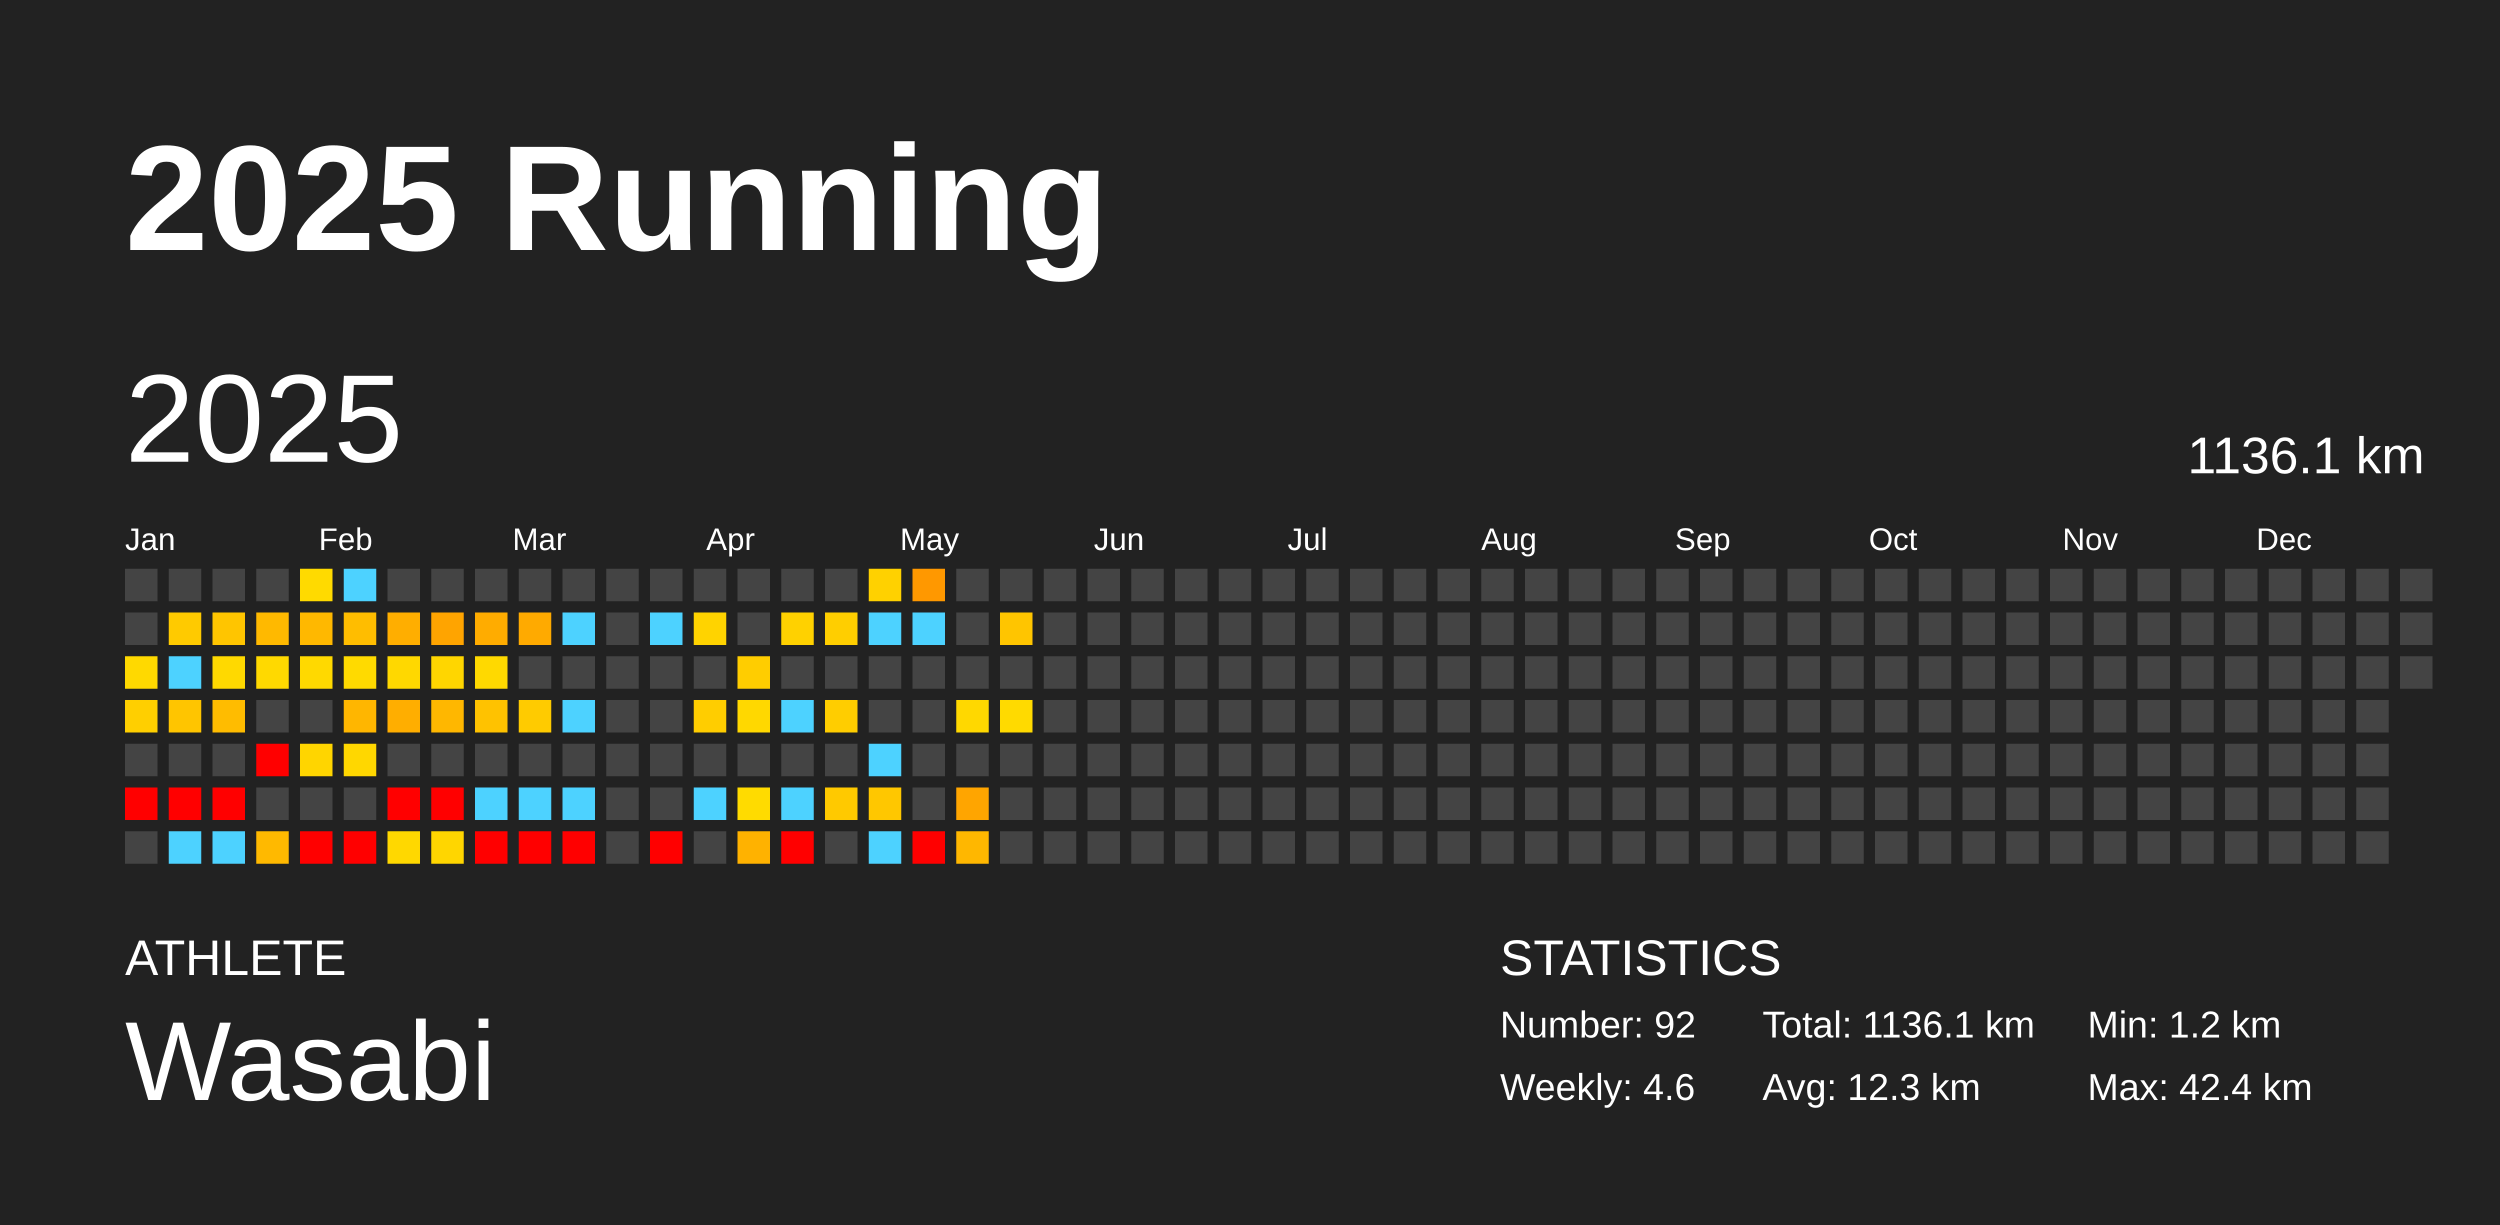
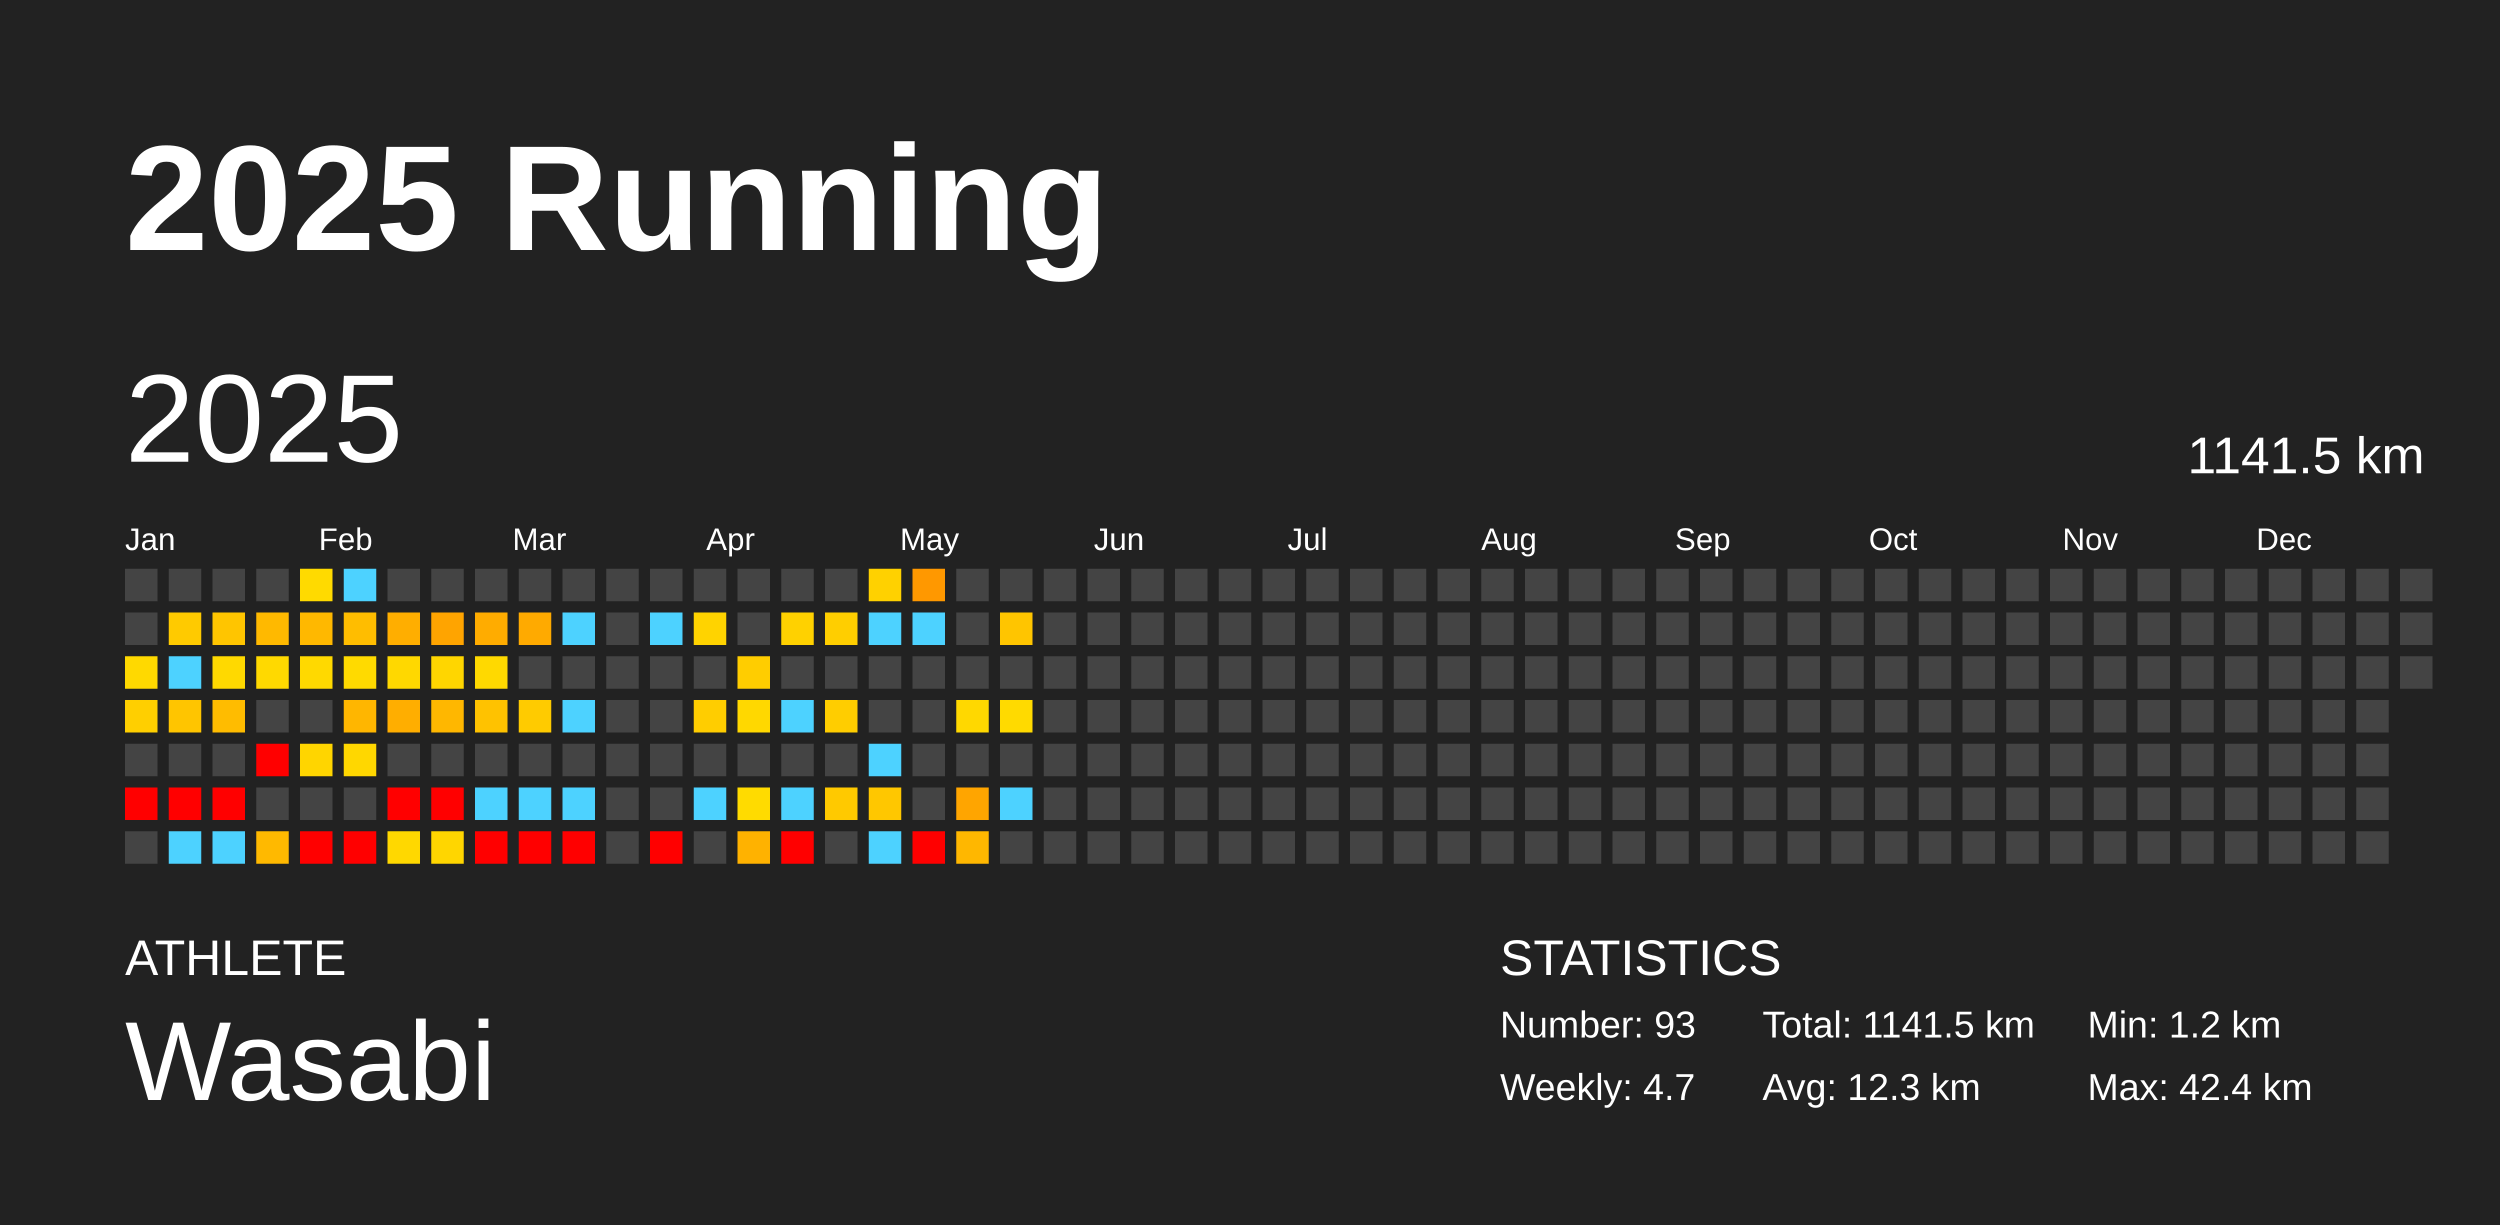
<svg xmlns="http://www.w3.org/2000/svg" baseProfile="full" height="98mm" version="1.1" viewBox="0,0,200,98" width="200mm">
  <defs />
  <rect fill="#222222" height="98" width="200" x="0" y="0" />
  <text fill="#FFFFFF" style="font-size:12px; font-family:Arial; font-weight:bold;" x="10" y="20">2025 Running</text>
  <text fill="#FFFFFF" style="font-size:4px; font-family:Arial" x="10" y="78">ATHLETE</text>
  <text fill="#FFFFFF" style="font-size:9px; font-family:Arial" x="10" y="88">Wasabi</text>
  <text fill="#FFFFFF" style="font-size:4px; font-family:Arial" x="120" y="78">STATISTICS</text>
-   <text fill="#FFFFFF" style="font-size:3px; font-family:Arial" x="120" y="83">Number: 92</text>
-   <text fill="#FFFFFF" style="font-size:3px; font-family:Arial" x="120" y="88">Weekly: 4.6</text>
-   <text fill="#FFFFFF" style="font-size:3px; font-family:Arial" x="141" y="83">Total: 1136.1 km</text>
+   <text fill="#FFFFFF" style="font-size:3px; font-family:Arial" x="120" y="83">Number: 93</text>
+   <text fill="#FFFFFF" style="font-size:3px; font-family:Arial" x="120" y="88">Weekly: 4.7</text>
+   <text fill="#FFFFFF" style="font-size:3px; font-family:Arial" x="141" y="83">Total: 1141.5 km</text>
  <text fill="#FFFFFF" style="font-size:3px; font-family:Arial" x="141" y="88">Avg: 12.3 km</text>
  <text fill="#FFFFFF" style="font-size:3px; font-family:Arial" x="167" y="83">Min: 1.2 km</text>
  <text fill="#FFFFFF" style="font-size:3px; font-family:Arial" x="167" y="88">Max: 42.4 km</text>
  <text dominant-baseline="hanging" fill="#FFFFFF" style="font-size:10.0px; font-family:Arial;" x="10" y="30">2025</text>
-   <text dominant-baseline="hanging" fill="#FFFFFF" style="font-size:4.125px; font-family:Arial;" x="175" y="35">1136.1 km</text>
+   <text dominant-baseline="hanging" fill="#FFFFFF" style="font-size:4.125px; font-family:Arial;" x="175" y="35">1141.5 km</text>
  <text fill="#FFFFFF" style="font-size:2.5px; font-family:Arial" x="10.0" y="44">Jan</text>
  <text fill="#FFFFFF" style="font-size:2.5px; font-family:Arial" x="25.5" y="44">Feb</text>
  <text fill="#FFFFFF" style="font-size:2.5px; font-family:Arial" x="41.0" y="44">Mar</text>
  <text fill="#FFFFFF" style="font-size:2.5px; font-family:Arial" x="56.5" y="44">Apr</text>
  <text fill="#FFFFFF" style="font-size:2.5px; font-family:Arial" x="72.0" y="44">May</text>
  <text fill="#FFFFFF" style="font-size:2.5px; font-family:Arial" x="87.5" y="44">Jun</text>
  <text fill="#FFFFFF" style="font-size:2.5px; font-family:Arial" x="103.0" y="44">Jul</text>
  <text fill="#FFFFFF" style="font-size:2.5px; font-family:Arial" x="118.5" y="44">Aug</text>
  <text fill="#FFFFFF" style="font-size:2.5px; font-family:Arial" x="134.0" y="44">Sep</text>
  <text fill="#FFFFFF" style="font-size:2.5px; font-family:Arial" x="149.5" y="44">Oct</text>
  <text fill="#FFFFFF" style="font-size:2.5px; font-family:Arial" x="165.0" y="44">Nov</text>
  <text fill="#FFFFFF" style="font-size:2.5px; font-family:Arial" x="180.5" y="44">Dec</text>
  <rect fill="#444444" height="2.6" width="2.6" x="10.0" y="45.5" />
  <rect fill="#444444" height="2.6" width="2.6" x="10.0" y="49.0" />
  <rect fill="#ffd900" height="2.6" width="2.6" x="10.0" y="52.5" />
  <rect fill="#ffcf00" height="2.6" width="2.6" x="10.0" y="56.0" />
  <rect fill="#444444" height="2.6" width="2.6" x="10.0" y="59.5" />
  <rect fill="red" height="2.6" width="2.6" x="10.0" y="63.0" />
  <rect fill="#444444" height="2.6" width="2.6" x="10.0" y="66.5" />
  <rect fill="#444444" height="2.6" width="2.6" x="13.5" y="45.5" />
  <rect fill="#ffca00" height="2.6" width="2.6" x="13.5" y="49.0" />
  <rect fill="#4dd2ff" height="2.6" width="2.6" x="13.5" y="52.5" />
  <rect fill="#ffc500" height="2.6" width="2.6" x="13.5" y="56.0" />
  <rect fill="#444444" height="2.6" width="2.6" x="13.5" y="59.5" />
  <rect fill="red" height="2.6" width="2.6" x="13.5" y="63.0" />
  <rect fill="#4dd2ff" height="2.6" width="2.6" x="13.5" y="66.5" />
  <rect fill="#444444" height="2.6" width="2.6" x="17.0" y="45.5" />
  <rect fill="#ffc500" height="2.6" width="2.6" x="17.0" y="49.0" />
  <rect fill="#ffd900" height="2.6" width="2.6" x="17.0" y="52.5" />
  <rect fill="#ffbc00" height="2.6" width="2.6" x="17.0" y="56.0" />
  <rect fill="#444444" height="2.6" width="2.6" x="17.0" y="59.5" />
  <rect fill="red" height="2.6" width="2.6" x="17.0" y="63.0" />
  <rect fill="#4dd2ff" height="2.6" width="2.6" x="17.0" y="66.5" />
  <rect fill="#444444" height="2.6" width="2.6" x="20.5" y="45.5" />
  <rect fill="#ffb900" height="2.6" width="2.6" x="20.5" y="49.0" />
  <rect fill="#ffd900" height="2.6" width="2.6" x="20.5" y="52.5" />
  <rect fill="#444444" height="2.6" width="2.6" x="20.5" y="56.0" />
  <rect fill="red" height="2.6" width="2.6" x="20.5" y="59.5" />
  <rect fill="#444444" height="2.6" width="2.6" x="20.5" y="63.0" />
  <rect fill="#ffb900" height="2.6" width="2.6" x="20.5" y="66.5" />
  <rect fill="#ffda00" height="2.6" width="2.6" x="24.0" y="45.5" />
  <rect fill="#ffb800" height="2.6" width="2.6" x="24.0" y="49.0" />
  <rect fill="#ffd900" height="2.6" width="2.6" x="24.0" y="52.5" />
  <rect fill="#444444" height="2.6" width="2.6" x="24.0" y="56.0" />
  <rect fill="#ffd500" height="2.6" width="2.6" x="24.0" y="59.5" />
  <rect fill="#444444" height="2.6" width="2.6" x="24.0" y="63.0" />
  <rect fill="red" height="2.6" width="2.6" x="24.0" y="66.5" />
  <rect fill="#4dd2ff" height="2.6" width="2.6" x="27.5" y="45.5" />
  <rect fill="#ffbd00" height="2.6" width="2.6" x="27.5" y="49.0" />
  <rect fill="#ffda00" height="2.6" width="2.6" x="27.5" y="52.5" />
  <rect fill="#ffb600" height="2.6" width="2.6" x="27.5" y="56.0" />
  <rect fill="#ffd700" height="2.6" width="2.6" x="27.5" y="59.5" />
  <rect fill="#444444" height="2.6" width="2.6" x="27.5" y="63.0" />
  <rect fill="red" height="2.6" width="2.6" x="27.5" y="66.5" />
  <rect fill="#444444" height="2.6" width="2.6" x="31.0" y="45.5" />
  <rect fill="#ffae00" height="2.6" width="2.6" x="31.0" y="49.0" />
  <rect fill="#ffd800" height="2.6" width="2.6" x="31.0" y="52.5" />
  <rect fill="#ffae00" height="2.6" width="2.6" x="31.0" y="56.0" />
  <rect fill="#444444" height="2.6" width="2.6" x="31.0" y="59.5" />
  <rect fill="red" height="2.6" width="2.6" x="31.0" y="63.0" />
  <rect fill="#ffd800" height="2.6" width="2.6" x="31.0" y="66.5" />
  <rect fill="#444444" height="2.6" width="2.6" x="34.5" y="45.5" />
  <rect fill="#ffa400" height="2.6" width="2.6" x="34.5" y="49.0" />
  <rect fill="#ffd600" height="2.6" width="2.6" x="34.5" y="52.5" />
  <rect fill="#ffb700" height="2.6" width="2.6" x="34.5" y="56.0" />
  <rect fill="#444444" height="2.6" width="2.6" x="34.5" y="59.5" />
  <rect fill="red" height="2.6" width="2.6" x="34.5" y="63.0" />
  <rect fill="#ffd600" height="2.6" width="2.6" x="34.5" y="66.5" />
  <rect fill="#444444" height="2.6" width="2.6" x="38.0" y="45.5" />
  <rect fill="#ffac00" height="2.6" width="2.6" x="38.0" y="49.0" />
  <rect fill="#ffd900" height="2.6" width="2.6" x="38.0" y="52.5" />
  <rect fill="#ffc200" height="2.6" width="2.6" x="38.0" y="56.0" />
  <rect fill="#444444" height="2.6" width="2.6" x="38.0" y="59.5" />
  <rect fill="#4dd2ff" height="2.6" width="2.6" x="38.0" y="63.0" />
  <rect fill="red" height="2.6" width="2.6" x="38.0" y="66.5" />
  <rect fill="#444444" height="2.6" width="2.6" x="41.5" y="45.5" />
  <rect fill="#ffaa00" height="2.6" width="2.6" x="41.5" y="49.0" />
  <rect fill="#444444" height="2.6" width="2.6" x="41.5" y="52.5" />
  <rect fill="#ffcb00" height="2.6" width="2.6" x="41.5" y="56.0" />
  <rect fill="#444444" height="2.6" width="2.6" x="41.5" y="59.5" />
  <rect fill="#4dd2ff" height="2.6" width="2.6" x="41.5" y="63.0" />
  <rect fill="red" height="2.6" width="2.6" x="41.5" y="66.5" />
  <rect fill="#444444" height="2.6" width="2.6" x="45.0" y="45.5" />
  <rect fill="#4dd2ff" height="2.6" width="2.6" x="45.0" y="49.0" />
  <rect fill="#444444" height="2.6" width="2.6" x="45.0" y="52.5" />
  <rect fill="#4dd2ff" height="2.6" width="2.6" x="45.0" y="56.0" />
  <rect fill="#444444" height="2.6" width="2.6" x="45.0" y="59.5" />
  <rect fill="#4dd2ff" height="2.6" width="2.6" x="45.0" y="63.0" />
  <rect fill="red" height="2.6" width="2.6" x="45.0" y="66.5" />
  <rect fill="#444444" height="2.6" width="2.6" x="48.5" y="45.5" />
  <rect fill="#444444" height="2.6" width="2.6" x="48.5" y="49.0" />
  <rect fill="#444444" height="2.6" width="2.6" x="48.5" y="52.5" />
  <rect fill="#444444" height="2.6" width="2.6" x="48.5" y="56.0" />
  <rect fill="#444444" height="2.6" width="2.6" x="48.5" y="59.5" />
  <rect fill="#444444" height="2.6" width="2.6" x="48.5" y="63.0" />
  <rect fill="#444444" height="2.6" width="2.6" x="48.5" y="66.5" />
  <rect fill="#444444" height="2.6" width="2.6" x="52.0" y="45.5" />
  <rect fill="#4dd2ff" height="2.6" width="2.6" x="52.0" y="49.0" />
  <rect fill="#444444" height="2.6" width="2.6" x="52.0" y="52.5" />
  <rect fill="#444444" height="2.6" width="2.6" x="52.0" y="56.0" />
  <rect fill="#444444" height="2.6" width="2.6" x="52.0" y="59.5" />
  <rect fill="#444444" height="2.6" width="2.6" x="52.0" y="63.0" />
  <rect fill="red" height="2.6" width="2.6" x="52.0" y="66.5" />
  <rect fill="#444444" height="2.6" width="2.6" x="55.5" y="45.5" />
  <rect fill="#ffd300" height="2.6" width="2.6" x="55.5" y="49.0" />
  <rect fill="#444444" height="2.6" width="2.6" x="55.5" y="52.5" />
  <rect fill="#ffcd00" height="2.6" width="2.6" x="55.5" y="56.0" />
  <rect fill="#444444" height="2.6" width="2.6" x="55.5" y="59.5" />
  <rect fill="#4dd2ff" height="2.6" width="2.6" x="55.5" y="63.0" />
  <rect fill="#444444" height="2.6" width="2.6" x="55.5" y="66.5" />
  <rect fill="#444444" height="2.6" width="2.6" x="59.0" y="45.5" />
  <rect fill="#444444" height="2.6" width="2.6" x="59.0" y="49.0" />
  <rect fill="#ffcd00" height="2.6" width="2.6" x="59.0" y="52.5" />
  <rect fill="#ffd800" height="2.6" width="2.6" x="59.0" y="56.0" />
  <rect fill="#444444" height="2.6" width="2.6" x="59.0" y="59.5" />
  <rect fill="#ffdb00" height="2.6" width="2.6" x="59.0" y="63.0" />
  <rect fill="#ffb200" height="2.6" width="2.6" x="59.0" y="66.5" />
  <rect fill="#444444" height="2.6" width="2.6" x="62.5" y="45.5" />
  <rect fill="#ffd100" height="2.6" width="2.6" x="62.5" y="49.0" />
  <rect fill="#444444" height="2.6" width="2.6" x="62.5" y="52.5" />
  <rect fill="#4dd2ff" height="2.6" width="2.6" x="62.5" y="56.0" />
  <rect fill="#444444" height="2.6" width="2.6" x="62.5" y="59.5" />
  <rect fill="#4dd2ff" height="2.6" width="2.6" x="62.5" y="63.0" />
  <rect fill="red" height="2.6" width="2.6" x="62.5" y="66.5" />
  <rect fill="#444444" height="2.6" width="2.6" x="66.0" y="45.5" />
  <rect fill="#ffce00" height="2.6" width="2.6" x="66.0" y="49.0" />
  <rect fill="#444444" height="2.6" width="2.6" x="66.0" y="52.5" />
  <rect fill="#ffcd00" height="2.6" width="2.6" x="66.0" y="56.0" />
  <rect fill="#444444" height="2.6" width="2.6" x="66.0" y="59.5" />
  <rect fill="#ffc900" height="2.6" width="2.6" x="66.0" y="63.0" />
  <rect fill="#444444" height="2.6" width="2.6" x="66.0" y="66.5" />
  <rect fill="#ffd100" height="2.6" width="2.6" x="69.5" y="45.5" />
  <rect fill="#4dd2ff" height="2.6" width="2.6" x="69.5" y="49.0" />
  <rect fill="#444444" height="2.6" width="2.6" x="69.5" y="52.5" />
  <rect fill="#444444" height="2.6" width="2.6" x="69.5" y="56.0" />
  <rect fill="#4dd2ff" height="2.6" width="2.6" x="69.5" y="59.5" />
  <rect fill="#ffc700" height="2.6" width="2.6" x="69.5" y="63.0" />
  <rect fill="#4dd2ff" height="2.6" width="2.6" x="69.5" y="66.5" />
  <rect fill="#ff9800" height="2.6" width="2.6" x="73.0" y="45.5" />
  <rect fill="#4dd2ff" height="2.6" width="2.6" x="73.0" y="49.0" />
  <rect fill="#444444" height="2.6" width="2.6" x="73.0" y="52.5" />
  <rect fill="#444444" height="2.6" width="2.6" x="73.0" y="56.0" />
  <rect fill="#444444" height="2.6" width="2.6" x="73.0" y="59.5" />
  <rect fill="#444444" height="2.6" width="2.6" x="73.0" y="63.0" />
  <rect fill="red" height="2.6" width="2.6" x="73.0" y="66.5" />
  <rect fill="#444444" height="2.6" width="2.6" x="76.5" y="45.5" />
  <rect fill="#444444" height="2.6" width="2.6" x="76.5" y="49.0" />
  <rect fill="#444444" height="2.6" width="2.6" x="76.5" y="52.5" />
  <rect fill="#ffd800" height="2.6" width="2.6" x="76.5" y="56.0" />
  <rect fill="#444444" height="2.6" width="2.6" x="76.5" y="59.5" />
  <rect fill="#ffa500" height="2.6" width="2.6" x="76.5" y="63.0" />
  <rect fill="#ffb700" height="2.6" width="2.6" x="76.5" y="66.5" />
  <rect fill="#444444" height="2.6" width="2.6" x="80.0" y="45.5" />
  <rect fill="#ffc500" height="2.6" width="2.6" x="80.0" y="49.0" />
  <rect fill="#444444" height="2.6" width="2.6" x="80.0" y="52.5" />
  <rect fill="#ffda00" height="2.6" width="2.6" x="80.0" y="56.0" />
  <rect fill="#444444" height="2.6" width="2.6" x="80.0" y="59.5" />
-   <rect fill="#444444" height="2.6" width="2.6" x="80.0" y="63.0" />
+   <rect fill="#4dd2ff" height="2.6" width="2.6" x="80.0" y="63.0" />
  <rect fill="#444444" height="2.6" width="2.6" x="80.0" y="66.5" />
  <rect fill="#444444" height="2.6" width="2.6" x="83.5" y="45.5" />
  <rect fill="#444444" height="2.6" width="2.6" x="83.5" y="49.0" />
  <rect fill="#444444" height="2.6" width="2.6" x="83.5" y="52.5" />
  <rect fill="#444444" height="2.6" width="2.6" x="83.5" y="56.0" />
  <rect fill="#444444" height="2.6" width="2.6" x="83.5" y="59.5" />
  <rect fill="#444444" height="2.6" width="2.6" x="83.5" y="63.0" />
  <rect fill="#444444" height="2.6" width="2.6" x="83.5" y="66.5" />
  <rect fill="#444444" height="2.6" width="2.6" x="87.0" y="45.5" />
  <rect fill="#444444" height="2.6" width="2.6" x="87.0" y="49.0" />
  <rect fill="#444444" height="2.6" width="2.6" x="87.0" y="52.5" />
  <rect fill="#444444" height="2.6" width="2.6" x="87.0" y="56.0" />
  <rect fill="#444444" height="2.6" width="2.6" x="87.0" y="59.5" />
  <rect fill="#444444" height="2.6" width="2.6" x="87.0" y="63.0" />
  <rect fill="#444444" height="2.6" width="2.6" x="87.0" y="66.5" />
  <rect fill="#444444" height="2.6" width="2.6" x="90.5" y="45.5" />
  <rect fill="#444444" height="2.6" width="2.6" x="90.5" y="49.0" />
  <rect fill="#444444" height="2.6" width="2.6" x="90.5" y="52.5" />
  <rect fill="#444444" height="2.6" width="2.6" x="90.5" y="56.0" />
  <rect fill="#444444" height="2.6" width="2.6" x="90.5" y="59.5" />
  <rect fill="#444444" height="2.6" width="2.6" x="90.5" y="63.0" />
  <rect fill="#444444" height="2.6" width="2.6" x="90.5" y="66.5" />
  <rect fill="#444444" height="2.6" width="2.6" x="94.0" y="45.5" />
  <rect fill="#444444" height="2.6" width="2.6" x="94.0" y="49.0" />
  <rect fill="#444444" height="2.6" width="2.6" x="94.0" y="52.5" />
  <rect fill="#444444" height="2.6" width="2.6" x="94.0" y="56.0" />
  <rect fill="#444444" height="2.6" width="2.6" x="94.0" y="59.5" />
  <rect fill="#444444" height="2.6" width="2.6" x="94.0" y="63.0" />
  <rect fill="#444444" height="2.6" width="2.6" x="94.0" y="66.5" />
  <rect fill="#444444" height="2.6" width="2.6" x="97.5" y="45.5" />
  <rect fill="#444444" height="2.6" width="2.6" x="97.5" y="49.0" />
  <rect fill="#444444" height="2.6" width="2.6" x="97.5" y="52.5" />
  <rect fill="#444444" height="2.6" width="2.6" x="97.5" y="56.0" />
  <rect fill="#444444" height="2.6" width="2.6" x="97.5" y="59.5" />
  <rect fill="#444444" height="2.6" width="2.6" x="97.5" y="63.0" />
  <rect fill="#444444" height="2.6" width="2.6" x="97.5" y="66.5" />
  <rect fill="#444444" height="2.6" width="2.6" x="101.0" y="45.5" />
  <rect fill="#444444" height="2.6" width="2.6" x="101.0" y="49.0" />
  <rect fill="#444444" height="2.6" width="2.6" x="101.0" y="52.5" />
  <rect fill="#444444" height="2.6" width="2.6" x="101.0" y="56.0" />
  <rect fill="#444444" height="2.6" width="2.6" x="101.0" y="59.5" />
  <rect fill="#444444" height="2.6" width="2.6" x="101.0" y="63.0" />
  <rect fill="#444444" height="2.6" width="2.6" x="101.0" y="66.5" />
  <rect fill="#444444" height="2.6" width="2.6" x="104.5" y="45.5" />
  <rect fill="#444444" height="2.6" width="2.6" x="104.5" y="49.0" />
  <rect fill="#444444" height="2.6" width="2.6" x="104.5" y="52.5" />
  <rect fill="#444444" height="2.6" width="2.6" x="104.5" y="56.0" />
  <rect fill="#444444" height="2.6" width="2.6" x="104.5" y="59.5" />
  <rect fill="#444444" height="2.6" width="2.6" x="104.5" y="63.0" />
  <rect fill="#444444" height="2.6" width="2.6" x="104.5" y="66.5" />
  <rect fill="#444444" height="2.6" width="2.6" x="108.0" y="45.5" />
  <rect fill="#444444" height="2.6" width="2.6" x="108.0" y="49.0" />
  <rect fill="#444444" height="2.6" width="2.6" x="108.0" y="52.5" />
  <rect fill="#444444" height="2.6" width="2.6" x="108.0" y="56.0" />
  <rect fill="#444444" height="2.6" width="2.6" x="108.0" y="59.5" />
  <rect fill="#444444" height="2.6" width="2.6" x="108.0" y="63.0" />
  <rect fill="#444444" height="2.6" width="2.6" x="108.0" y="66.5" />
  <rect fill="#444444" height="2.6" width="2.6" x="111.5" y="45.5" />
  <rect fill="#444444" height="2.6" width="2.6" x="111.5" y="49.0" />
  <rect fill="#444444" height="2.6" width="2.6" x="111.5" y="52.5" />
  <rect fill="#444444" height="2.6" width="2.6" x="111.5" y="56.0" />
  <rect fill="#444444" height="2.6" width="2.6" x="111.5" y="59.5" />
  <rect fill="#444444" height="2.6" width="2.6" x="111.5" y="63.0" />
  <rect fill="#444444" height="2.6" width="2.6" x="111.5" y="66.5" />
  <rect fill="#444444" height="2.6" width="2.6" x="115.0" y="45.5" />
  <rect fill="#444444" height="2.6" width="2.6" x="115.0" y="49.0" />
  <rect fill="#444444" height="2.6" width="2.6" x="115.0" y="52.5" />
  <rect fill="#444444" height="2.6" width="2.6" x="115.0" y="56.0" />
  <rect fill="#444444" height="2.6" width="2.6" x="115.0" y="59.5" />
  <rect fill="#444444" height="2.6" width="2.6" x="115.0" y="63.0" />
  <rect fill="#444444" height="2.6" width="2.6" x="115.0" y="66.5" />
  <rect fill="#444444" height="2.6" width="2.6" x="118.5" y="45.5" />
  <rect fill="#444444" height="2.6" width="2.6" x="118.5" y="49.0" />
  <rect fill="#444444" height="2.6" width="2.6" x="118.5" y="52.5" />
  <rect fill="#444444" height="2.6" width="2.6" x="118.5" y="56.0" />
  <rect fill="#444444" height="2.6" width="2.6" x="118.5" y="59.5" />
  <rect fill="#444444" height="2.6" width="2.6" x="118.5" y="63.0" />
  <rect fill="#444444" height="2.6" width="2.6" x="118.5" y="66.5" />
  <rect fill="#444444" height="2.6" width="2.6" x="122.0" y="45.5" />
  <rect fill="#444444" height="2.6" width="2.6" x="122.0" y="49.0" />
  <rect fill="#444444" height="2.6" width="2.6" x="122.0" y="52.5" />
  <rect fill="#444444" height="2.6" width="2.6" x="122.0" y="56.0" />
  <rect fill="#444444" height="2.6" width="2.6" x="122.0" y="59.5" />
  <rect fill="#444444" height="2.6" width="2.6" x="122.0" y="63.0" />
  <rect fill="#444444" height="2.6" width="2.6" x="122.0" y="66.5" />
  <rect fill="#444444" height="2.6" width="2.6" x="125.5" y="45.5" />
  <rect fill="#444444" height="2.6" width="2.6" x="125.5" y="49.0" />
  <rect fill="#444444" height="2.6" width="2.6" x="125.5" y="52.5" />
  <rect fill="#444444" height="2.6" width="2.6" x="125.5" y="56.0" />
  <rect fill="#444444" height="2.6" width="2.6" x="125.5" y="59.5" />
  <rect fill="#444444" height="2.6" width="2.6" x="125.5" y="63.0" />
  <rect fill="#444444" height="2.6" width="2.6" x="125.5" y="66.5" />
  <rect fill="#444444" height="2.6" width="2.6" x="129.0" y="45.5" />
  <rect fill="#444444" height="2.6" width="2.6" x="129.0" y="49.0" />
  <rect fill="#444444" height="2.6" width="2.6" x="129.0" y="52.5" />
  <rect fill="#444444" height="2.6" width="2.6" x="129.0" y="56.0" />
  <rect fill="#444444" height="2.6" width="2.6" x="129.0" y="59.5" />
  <rect fill="#444444" height="2.6" width="2.6" x="129.0" y="63.0" />
  <rect fill="#444444" height="2.6" width="2.6" x="129.0" y="66.5" />
  <rect fill="#444444" height="2.6" width="2.6" x="132.5" y="45.5" />
  <rect fill="#444444" height="2.6" width="2.6" x="132.5" y="49.0" />
  <rect fill="#444444" height="2.6" width="2.6" x="132.5" y="52.5" />
  <rect fill="#444444" height="2.6" width="2.6" x="132.5" y="56.0" />
  <rect fill="#444444" height="2.6" width="2.6" x="132.5" y="59.5" />
  <rect fill="#444444" height="2.6" width="2.6" x="132.5" y="63.0" />
  <rect fill="#444444" height="2.6" width="2.6" x="132.5" y="66.5" />
  <rect fill="#444444" height="2.6" width="2.6" x="136.0" y="45.5" />
  <rect fill="#444444" height="2.6" width="2.6" x="136.0" y="49.0" />
  <rect fill="#444444" height="2.6" width="2.6" x="136.0" y="52.5" />
  <rect fill="#444444" height="2.6" width="2.6" x="136.0" y="56.0" />
  <rect fill="#444444" height="2.6" width="2.6" x="136.0" y="59.5" />
  <rect fill="#444444" height="2.6" width="2.6" x="136.0" y="63.0" />
  <rect fill="#444444" height="2.6" width="2.6" x="136.0" y="66.5" />
  <rect fill="#444444" height="2.6" width="2.6" x="139.5" y="45.5" />
  <rect fill="#444444" height="2.6" width="2.6" x="139.5" y="49.0" />
  <rect fill="#444444" height="2.6" width="2.6" x="139.5" y="52.5" />
  <rect fill="#444444" height="2.6" width="2.6" x="139.5" y="56.0" />
  <rect fill="#444444" height="2.6" width="2.6" x="139.5" y="59.5" />
  <rect fill="#444444" height="2.6" width="2.6" x="139.5" y="63.0" />
  <rect fill="#444444" height="2.6" width="2.6" x="139.5" y="66.5" />
  <rect fill="#444444" height="2.6" width="2.6" x="143.0" y="45.5" />
  <rect fill="#444444" height="2.6" width="2.6" x="143.0" y="49.0" />
  <rect fill="#444444" height="2.6" width="2.6" x="143.0" y="52.5" />
  <rect fill="#444444" height="2.6" width="2.6" x="143.0" y="56.0" />
  <rect fill="#444444" height="2.6" width="2.6" x="143.0" y="59.5" />
  <rect fill="#444444" height="2.6" width="2.6" x="143.0" y="63.0" />
  <rect fill="#444444" height="2.6" width="2.6" x="143.0" y="66.5" />
  <rect fill="#444444" height="2.6" width="2.6" x="146.5" y="45.5" />
  <rect fill="#444444" height="2.6" width="2.6" x="146.5" y="49.0" />
  <rect fill="#444444" height="2.6" width="2.6" x="146.5" y="52.5" />
  <rect fill="#444444" height="2.6" width="2.6" x="146.5" y="56.0" />
  <rect fill="#444444" height="2.6" width="2.6" x="146.5" y="59.5" />
  <rect fill="#444444" height="2.6" width="2.6" x="146.5" y="63.0" />
  <rect fill="#444444" height="2.6" width="2.6" x="146.5" y="66.5" />
  <rect fill="#444444" height="2.6" width="2.6" x="150.0" y="45.5" />
  <rect fill="#444444" height="2.6" width="2.6" x="150.0" y="49.0" />
  <rect fill="#444444" height="2.6" width="2.6" x="150.0" y="52.5" />
  <rect fill="#444444" height="2.6" width="2.6" x="150.0" y="56.0" />
  <rect fill="#444444" height="2.6" width="2.6" x="150.0" y="59.5" />
  <rect fill="#444444" height="2.6" width="2.6" x="150.0" y="63.0" />
  <rect fill="#444444" height="2.6" width="2.6" x="150.0" y="66.5" />
  <rect fill="#444444" height="2.6" width="2.6" x="153.5" y="45.5" />
  <rect fill="#444444" height="2.6" width="2.6" x="153.5" y="49.0" />
  <rect fill="#444444" height="2.6" width="2.6" x="153.5" y="52.5" />
  <rect fill="#444444" height="2.6" width="2.6" x="153.5" y="56.0" />
  <rect fill="#444444" height="2.6" width="2.6" x="153.5" y="59.5" />
  <rect fill="#444444" height="2.6" width="2.6" x="153.5" y="63.0" />
  <rect fill="#444444" height="2.6" width="2.6" x="153.5" y="66.5" />
  <rect fill="#444444" height="2.6" width="2.6" x="157.0" y="45.5" />
  <rect fill="#444444" height="2.6" width="2.6" x="157.0" y="49.0" />
  <rect fill="#444444" height="2.6" width="2.6" x="157.0" y="52.5" />
  <rect fill="#444444" height="2.6" width="2.6" x="157.0" y="56.0" />
  <rect fill="#444444" height="2.6" width="2.6" x="157.0" y="59.5" />
  <rect fill="#444444" height="2.6" width="2.6" x="157.0" y="63.0" />
  <rect fill="#444444" height="2.6" width="2.6" x="157.0" y="66.5" />
  <rect fill="#444444" height="2.6" width="2.6" x="160.5" y="45.5" />
  <rect fill="#444444" height="2.6" width="2.6" x="160.5" y="49.0" />
  <rect fill="#444444" height="2.6" width="2.6" x="160.5" y="52.5" />
  <rect fill="#444444" height="2.6" width="2.6" x="160.5" y="56.0" />
  <rect fill="#444444" height="2.6" width="2.6" x="160.5" y="59.5" />
  <rect fill="#444444" height="2.6" width="2.6" x="160.5" y="63.0" />
  <rect fill="#444444" height="2.6" width="2.6" x="160.5" y="66.5" />
  <rect fill="#444444" height="2.6" width="2.6" x="164.0" y="45.5" />
  <rect fill="#444444" height="2.6" width="2.6" x="164.0" y="49.0" />
  <rect fill="#444444" height="2.6" width="2.6" x="164.0" y="52.5" />
  <rect fill="#444444" height="2.6" width="2.6" x="164.0" y="56.0" />
  <rect fill="#444444" height="2.6" width="2.6" x="164.0" y="59.5" />
  <rect fill="#444444" height="2.6" width="2.6" x="164.0" y="63.0" />
  <rect fill="#444444" height="2.6" width="2.6" x="164.0" y="66.5" />
  <rect fill="#444444" height="2.6" width="2.6" x="167.5" y="45.5" />
  <rect fill="#444444" height="2.6" width="2.6" x="167.5" y="49.0" />
  <rect fill="#444444" height="2.6" width="2.6" x="167.5" y="52.5" />
  <rect fill="#444444" height="2.6" width="2.6" x="167.5" y="56.0" />
  <rect fill="#444444" height="2.6" width="2.6" x="167.5" y="59.5" />
  <rect fill="#444444" height="2.6" width="2.6" x="167.5" y="63.0" />
  <rect fill="#444444" height="2.6" width="2.6" x="167.5" y="66.5" />
  <rect fill="#444444" height="2.6" width="2.6" x="171.0" y="45.5" />
  <rect fill="#444444" height="2.6" width="2.6" x="171.0" y="49.0" />
  <rect fill="#444444" height="2.6" width="2.6" x="171.0" y="52.5" />
  <rect fill="#444444" height="2.6" width="2.6" x="171.0" y="56.0" />
  <rect fill="#444444" height="2.6" width="2.6" x="171.0" y="59.5" />
  <rect fill="#444444" height="2.6" width="2.6" x="171.0" y="63.0" />
  <rect fill="#444444" height="2.6" width="2.6" x="171.0" y="66.5" />
  <rect fill="#444444" height="2.6" width="2.6" x="174.5" y="45.5" />
  <rect fill="#444444" height="2.6" width="2.6" x="174.5" y="49.0" />
  <rect fill="#444444" height="2.6" width="2.6" x="174.5" y="52.5" />
  <rect fill="#444444" height="2.6" width="2.6" x="174.5" y="56.0" />
  <rect fill="#444444" height="2.6" width="2.6" x="174.5" y="59.5" />
  <rect fill="#444444" height="2.6" width="2.6" x="174.5" y="63.0" />
  <rect fill="#444444" height="2.6" width="2.6" x="174.5" y="66.5" />
  <rect fill="#444444" height="2.6" width="2.6" x="178.0" y="45.5" />
  <rect fill="#444444" height="2.6" width="2.6" x="178.0" y="49.0" />
  <rect fill="#444444" height="2.6" width="2.6" x="178.0" y="52.5" />
  <rect fill="#444444" height="2.6" width="2.6" x="178.0" y="56.0" />
  <rect fill="#444444" height="2.6" width="2.6" x="178.0" y="59.5" />
  <rect fill="#444444" height="2.6" width="2.6" x="178.0" y="63.0" />
  <rect fill="#444444" height="2.6" width="2.6" x="178.0" y="66.5" />
  <rect fill="#444444" height="2.6" width="2.6" x="181.5" y="45.5" />
  <rect fill="#444444" height="2.6" width="2.6" x="181.5" y="49.0" />
  <rect fill="#444444" height="2.6" width="2.6" x="181.5" y="52.5" />
  <rect fill="#444444" height="2.6" width="2.6" x="181.5" y="56.0" />
  <rect fill="#444444" height="2.6" width="2.6" x="181.5" y="59.5" />
  <rect fill="#444444" height="2.6" width="2.6" x="181.5" y="63.0" />
  <rect fill="#444444" height="2.6" width="2.6" x="181.5" y="66.5" />
  <rect fill="#444444" height="2.6" width="2.6" x="185.0" y="45.5" />
  <rect fill="#444444" height="2.6" width="2.6" x="185.0" y="49.0" />
  <rect fill="#444444" height="2.6" width="2.6" x="185.0" y="52.5" />
  <rect fill="#444444" height="2.6" width="2.6" x="185.0" y="56.0" />
  <rect fill="#444444" height="2.6" width="2.6" x="185.0" y="59.5" />
  <rect fill="#444444" height="2.6" width="2.6" x="185.0" y="63.0" />
  <rect fill="#444444" height="2.6" width="2.6" x="185.0" y="66.5" />
  <rect fill="#444444" height="2.6" width="2.6" x="188.5" y="45.5" />
  <rect fill="#444444" height="2.6" width="2.6" x="188.5" y="49.0" />
  <rect fill="#444444" height="2.6" width="2.6" x="188.5" y="52.5" />
  <rect fill="#444444" height="2.6" width="2.6" x="188.5" y="56.0" />
  <rect fill="#444444" height="2.6" width="2.6" x="188.5" y="59.5" />
  <rect fill="#444444" height="2.6" width="2.6" x="188.5" y="63.0" />
  <rect fill="#444444" height="2.6" width="2.6" x="188.5" y="66.5" />
  <rect fill="#444444" height="2.6" width="2.6" x="192.0" y="45.5" />
  <rect fill="#444444" height="2.6" width="2.6" x="192.0" y="49.0" />
  <rect fill="#444444" height="2.6" width="2.6" x="192.0" y="52.5" />
</svg>
